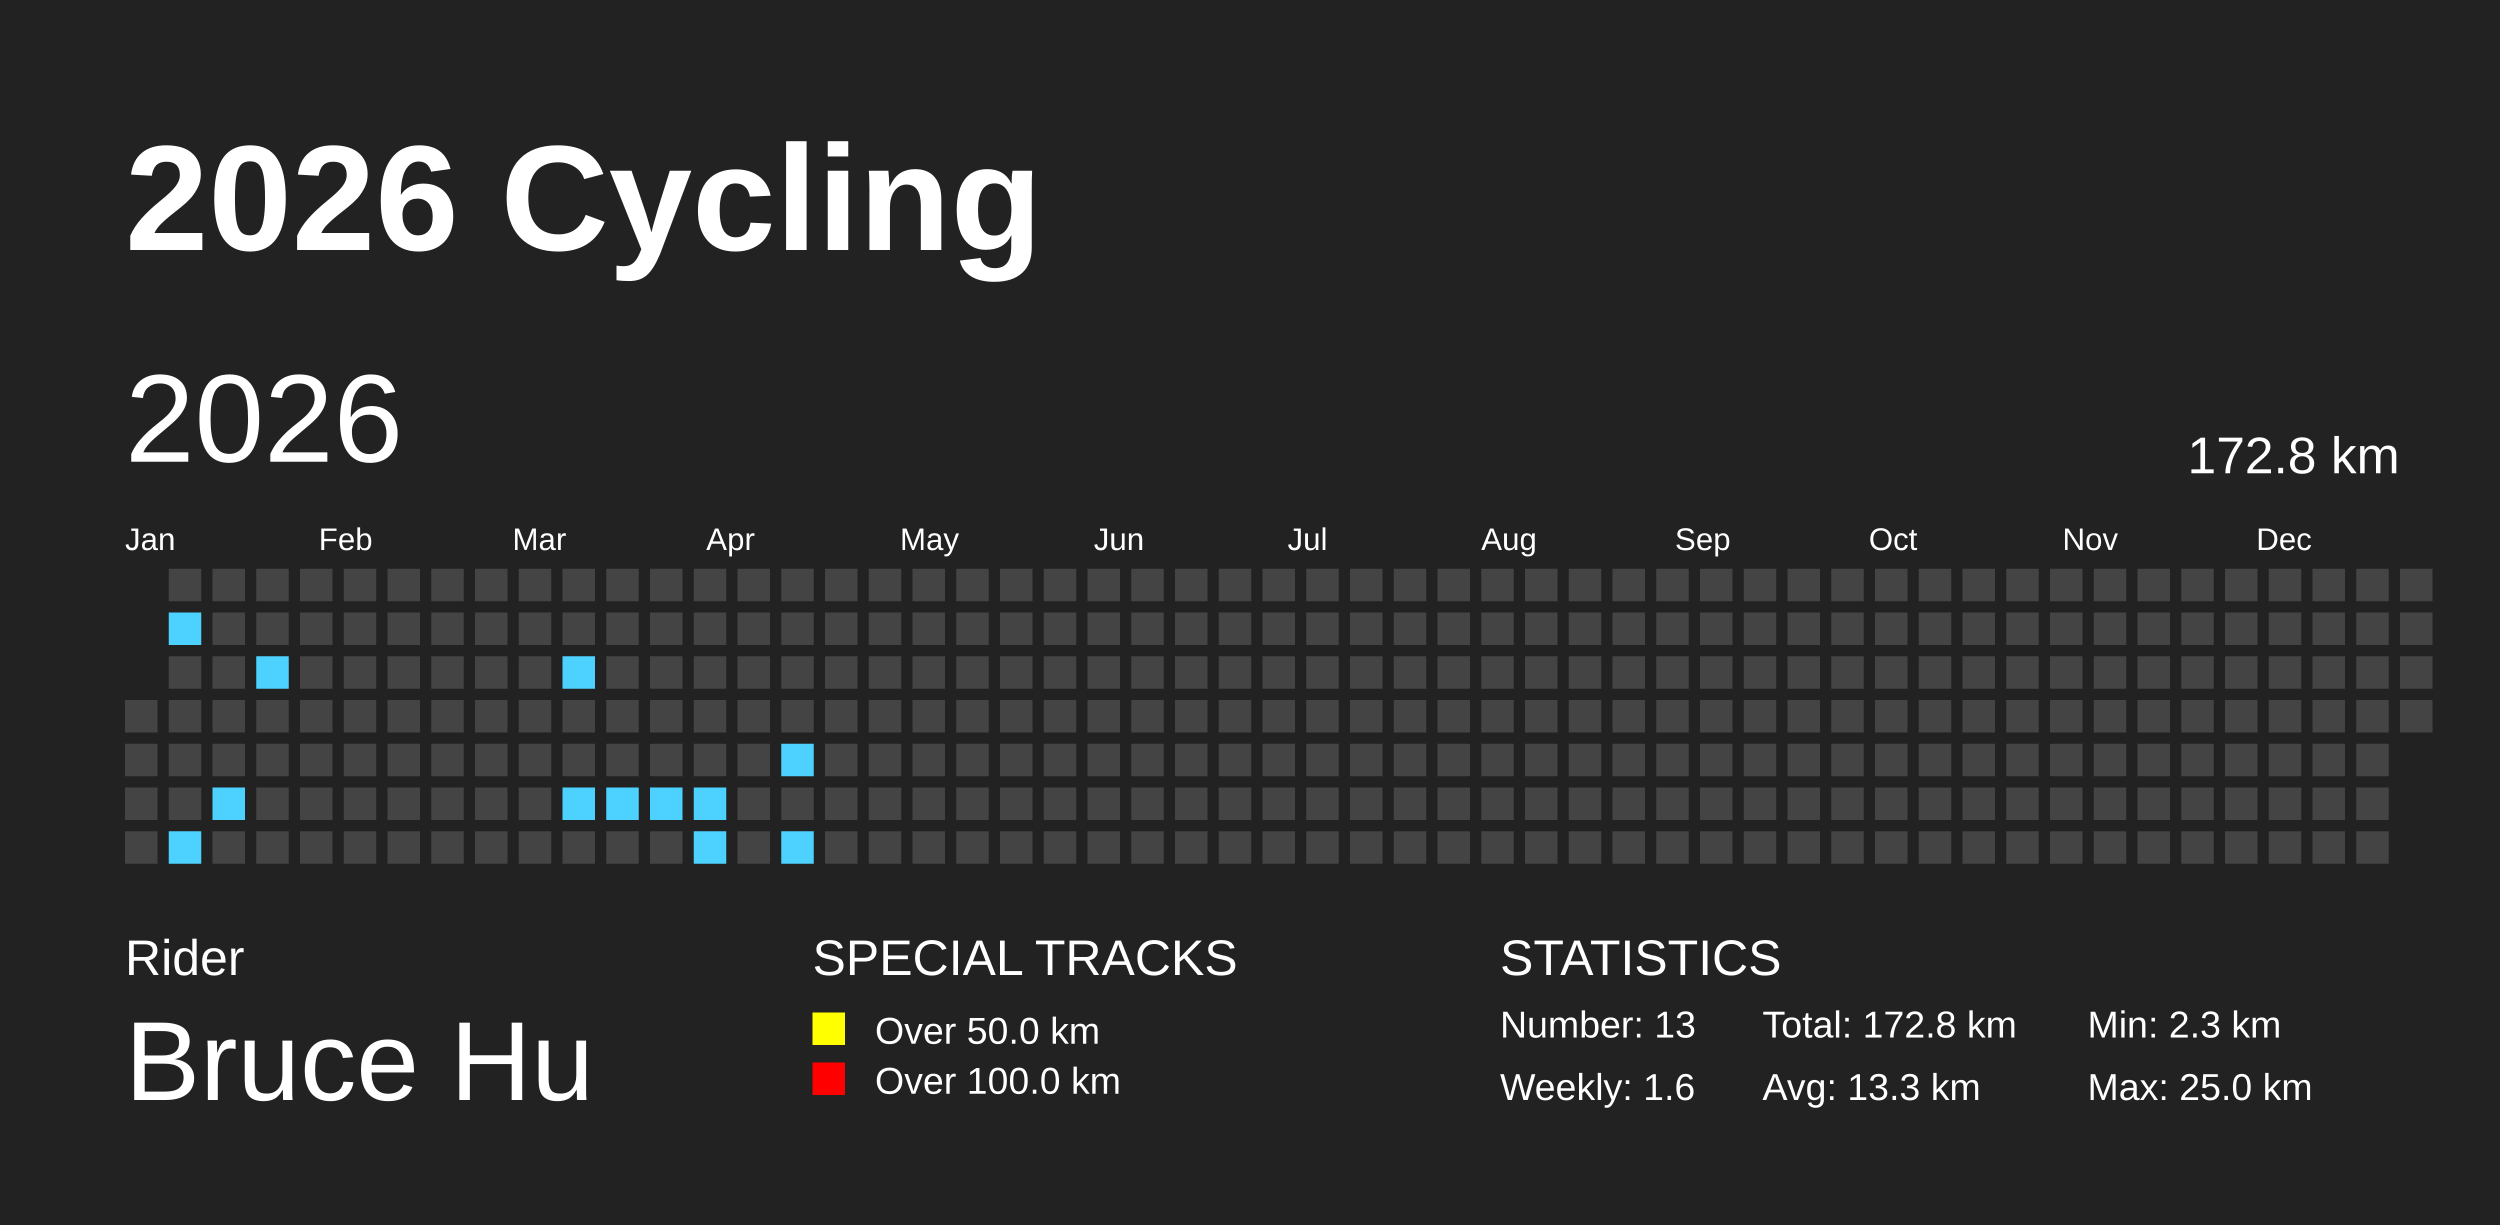
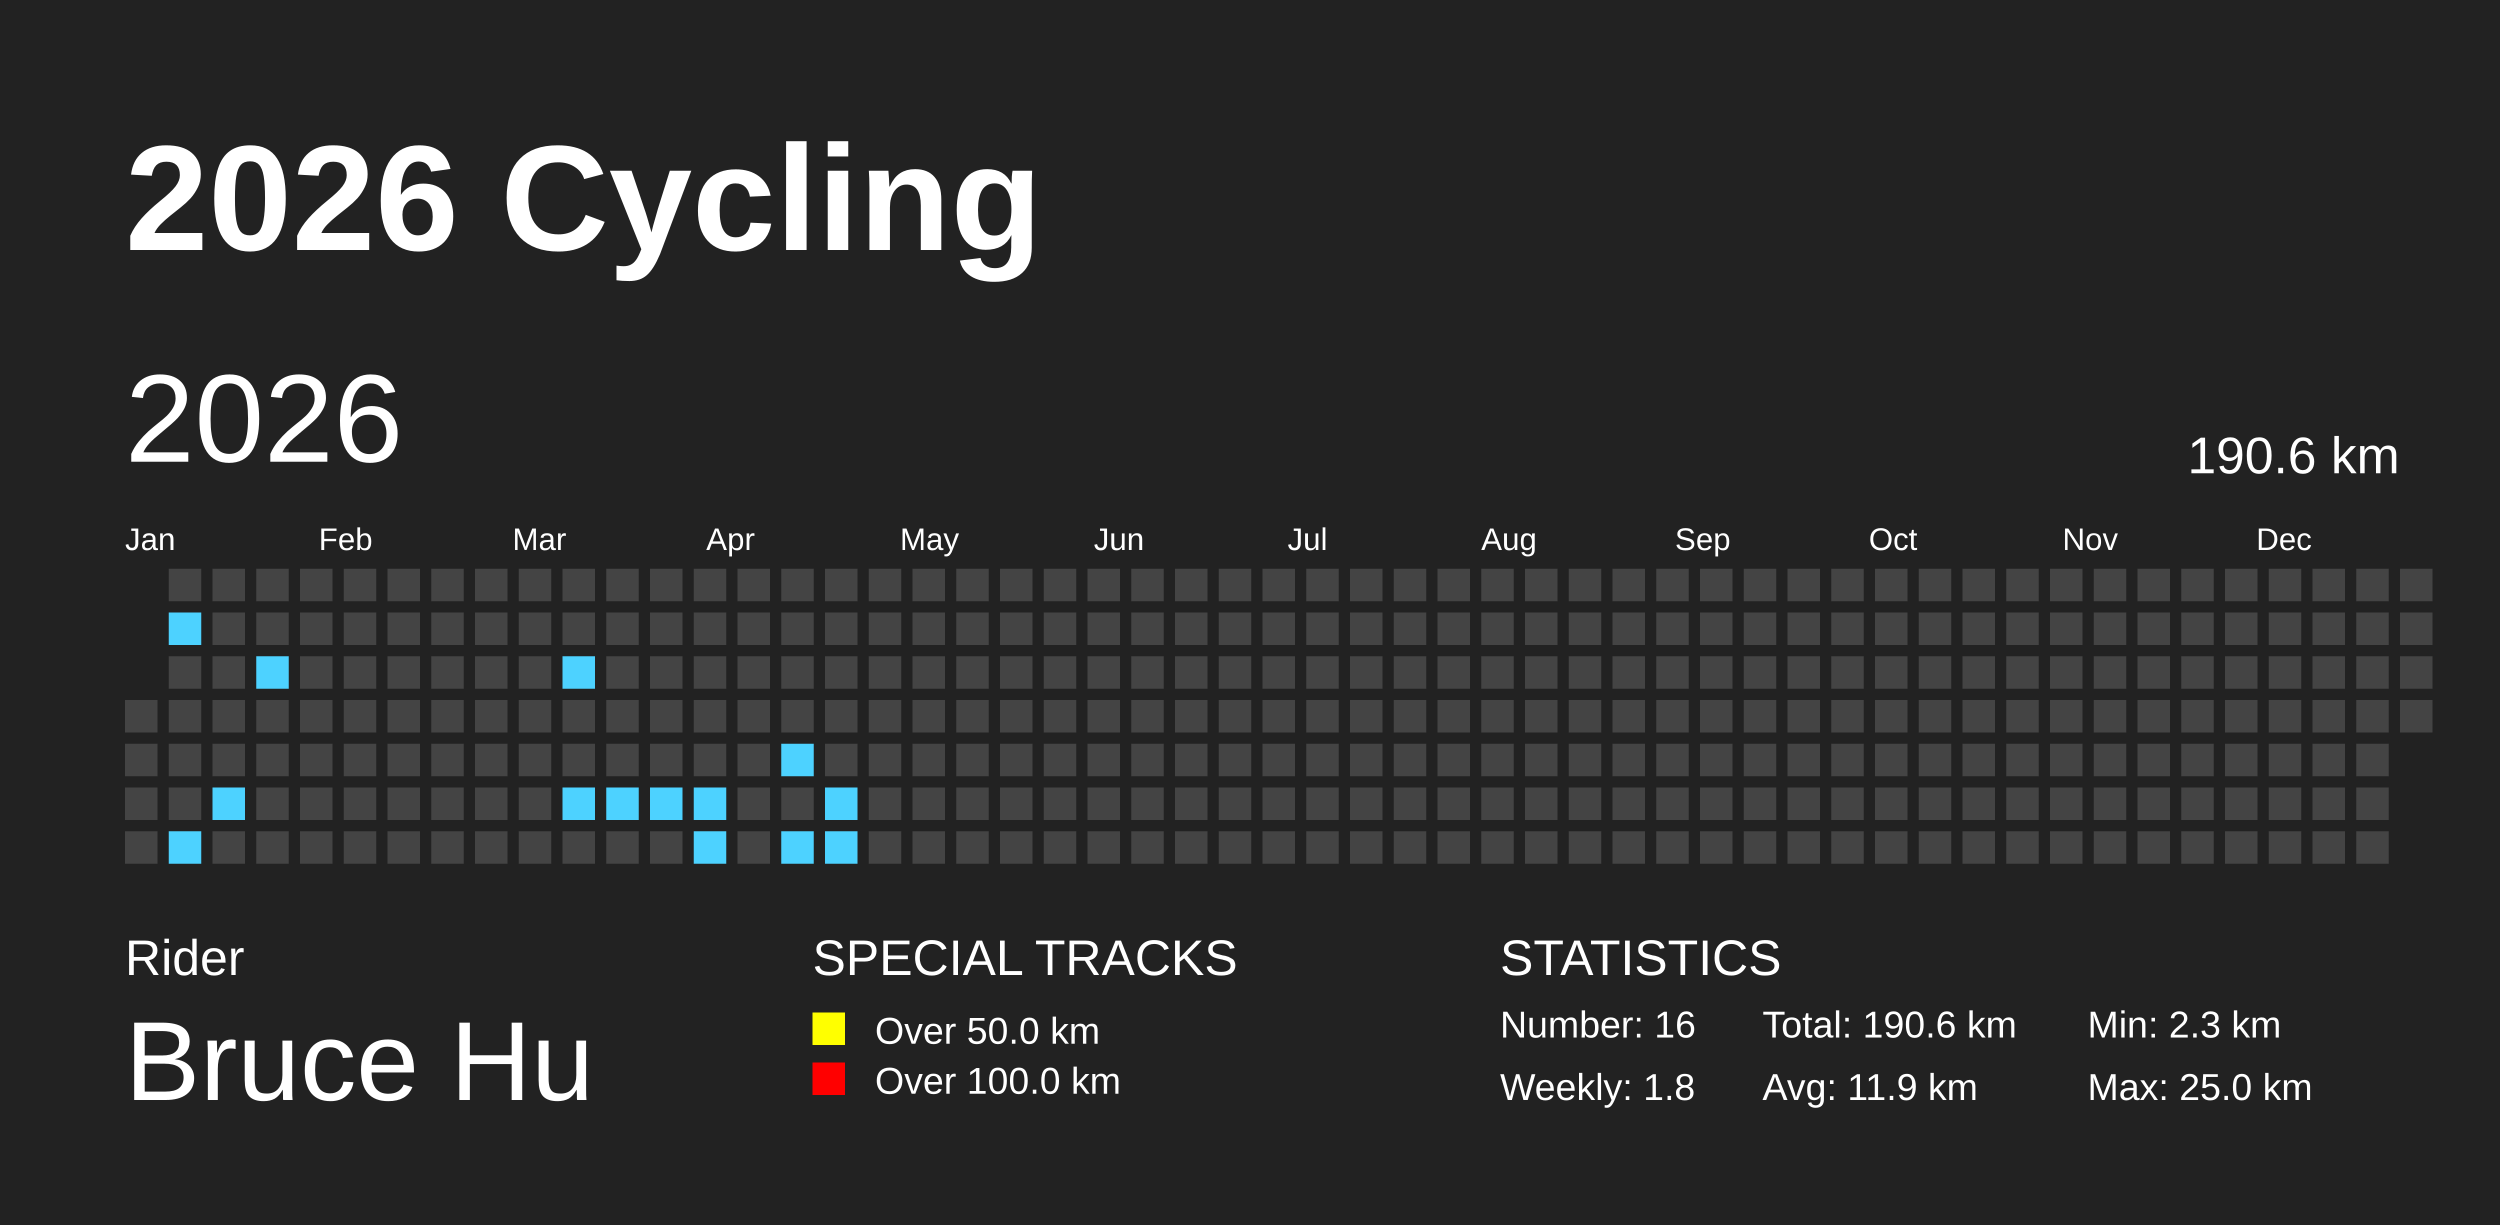
<svg xmlns="http://www.w3.org/2000/svg" baseProfile="full" height="98mm" version="1.1" viewBox="0,0,200,98" width="200mm">
  <defs />
  <rect fill="#222222" height="98" width="200" x="0" y="0" />
  <text fill="#FFFFFF" style="font-size:12px; font-family:Arial; font-weight:bold;" x="10" y="20">2026 Cycling</text>
  <text fill="#FFFFFF" style="font-size:4px; font-family:Arial" x="10" y="78">Rider</text>
  <text fill="#FFFFFF" style="font-size:9px; font-family:Arial" x="10" y="88">Bruce Hu</text>
  <text fill="#FFFFFF" style="font-size:4px; font-family:Arial" x="65" y="78">SPECIAL TRACKS</text>
  <rect fill="yellow" height="2.6" width="2.6" x="65" y="81" />
  <text fill="#FFFFFF" style="font-size:3px; font-family:Arial" x="70" y="83.5">Over 50.0 km</text>
  <rect fill="red" height="2.6" width="2.6" x="65" y="85" />
  <text fill="#FFFFFF" style="font-size:3px; font-family:Arial" x="70" y="87.5">Over 100.0 km</text>
  <text fill="#FFFFFF" style="font-size:4px; font-family:Arial" x="120" y="78">STATISTICS</text>
-   <text fill="#FFFFFF" style="font-size:3px; font-family:Arial" x="120" y="83">Number: 13</text>
-   <text fill="#FFFFFF" style="font-size:3px; font-family:Arial" x="120" y="88">Weekly: 1.6</text>
-   <text fill="#FFFFFF" style="font-size:3px; font-family:Arial" x="141" y="83">Total: 172.8 km</text>
-   <text fill="#FFFFFF" style="font-size:3px; font-family:Arial" x="141" y="88">Avg: 13.3 km</text>
+   <text fill="#FFFFFF" style="font-size:3px; font-family:Arial" x="120" y="83">Number: 16</text>
+   <text fill="#FFFFFF" style="font-size:3px; font-family:Arial" x="120" y="88">Weekly: 1.8</text>
+   <text fill="#FFFFFF" style="font-size:3px; font-family:Arial" x="141" y="83">Total: 190.6 km</text>
+   <text fill="#FFFFFF" style="font-size:3px; font-family:Arial" x="141" y="88">Avg: 11.9 km</text>
  <text fill="#FFFFFF" style="font-size:3px; font-family:Arial" x="167" y="83">Min: 2.3 km</text>
  <text fill="#FFFFFF" style="font-size:3px; font-family:Arial" x="167" y="88">Max: 25.0 km</text>
  <text dominant-baseline="hanging" fill="#FFFFFF" style="font-size:10.0px; font-family:Arial;" x="10" y="30">2026</text>
-   <text dominant-baseline="hanging" fill="#FFFFFF" style="font-size:4.125px; font-family:Arial;" x="175" y="35">172.8 km</text>
+   <text dominant-baseline="hanging" fill="#FFFFFF" style="font-size:4.125px; font-family:Arial;" x="175" y="35">190.6 km</text>
  <text fill="#FFFFFF" style="font-size:2.5px; font-family:Arial" x="10.0" y="44">Jan</text>
  <text fill="#FFFFFF" style="font-size:2.5px; font-family:Arial" x="25.5" y="44">Feb</text>
  <text fill="#FFFFFF" style="font-size:2.5px; font-family:Arial" x="41.0" y="44">Mar</text>
  <text fill="#FFFFFF" style="font-size:2.5px; font-family:Arial" x="56.5" y="44">Apr</text>
  <text fill="#FFFFFF" style="font-size:2.5px; font-family:Arial" x="72.0" y="44">May</text>
  <text fill="#FFFFFF" style="font-size:2.5px; font-family:Arial" x="87.5" y="44">Jun</text>
  <text fill="#FFFFFF" style="font-size:2.5px; font-family:Arial" x="103.0" y="44">Jul</text>
  <text fill="#FFFFFF" style="font-size:2.5px; font-family:Arial" x="118.5" y="44">Aug</text>
  <text fill="#FFFFFF" style="font-size:2.5px; font-family:Arial" x="134.0" y="44">Sep</text>
  <text fill="#FFFFFF" style="font-size:2.5px; font-family:Arial" x="149.5" y="44">Oct</text>
  <text fill="#FFFFFF" style="font-size:2.5px; font-family:Arial" x="165.0" y="44">Nov</text>
  <text fill="#FFFFFF" style="font-size:2.5px; font-family:Arial" x="180.5" y="44">Dec</text>
  <rect fill="#444444" height="2.6" width="2.6" x="10.0" y="56.0" />
  <rect fill="#444444" height="2.6" width="2.6" x="10.0" y="59.5" />
  <rect fill="#444444" height="2.6" width="2.6" x="10.0" y="63.0" />
  <rect fill="#444444" height="2.6" width="2.6" x="10.0" y="66.5" />
  <rect fill="#444444" height="2.6" width="2.6" x="13.5" y="45.5" />
  <rect fill="#4DD2FF" height="2.6" width="2.6" x="13.5" y="49.0" />
  <rect fill="#444444" height="2.6" width="2.6" x="13.5" y="52.5" />
  <rect fill="#444444" height="2.6" width="2.6" x="13.5" y="56.0" />
  <rect fill="#444444" height="2.6" width="2.6" x="13.5" y="59.5" />
  <rect fill="#444444" height="2.6" width="2.6" x="13.5" y="63.0" />
  <rect fill="#4DD2FF" height="2.6" width="2.6" x="13.5" y="66.5" />
  <rect fill="#444444" height="2.6" width="2.6" x="17.0" y="45.5" />
  <rect fill="#444444" height="2.6" width="2.6" x="17.0" y="49.0" />
  <rect fill="#444444" height="2.6" width="2.6" x="17.0" y="52.5" />
  <rect fill="#444444" height="2.6" width="2.6" x="17.0" y="56.0" />
  <rect fill="#444444" height="2.6" width="2.6" x="17.0" y="59.5" />
  <rect fill="#4DD2FF" height="2.6" width="2.6" x="17.0" y="63.0" />
  <rect fill="#444444" height="2.6" width="2.6" x="17.0" y="66.5" />
  <rect fill="#444444" height="2.6" width="2.6" x="20.5" y="45.5" />
  <rect fill="#444444" height="2.6" width="2.6" x="20.5" y="49.0" />
  <rect fill="#4DD2FF" height="2.6" width="2.6" x="20.5" y="52.5" />
  <rect fill="#444444" height="2.6" width="2.6" x="20.5" y="56.0" />
  <rect fill="#444444" height="2.6" width="2.6" x="20.5" y="59.5" />
  <rect fill="#444444" height="2.6" width="2.6" x="20.5" y="63.0" />
  <rect fill="#444444" height="2.6" width="2.6" x="20.5" y="66.5" />
  <rect fill="#444444" height="2.6" width="2.6" x="24.0" y="45.5" />
  <rect fill="#444444" height="2.6" width="2.6" x="24.0" y="49.0" />
  <rect fill="#444444" height="2.6" width="2.6" x="24.0" y="52.5" />
  <rect fill="#444444" height="2.6" width="2.6" x="24.0" y="56.0" />
  <rect fill="#444444" height="2.6" width="2.6" x="24.0" y="59.5" />
  <rect fill="#444444" height="2.6" width="2.6" x="24.0" y="63.0" />
  <rect fill="#444444" height="2.6" width="2.6" x="24.0" y="66.5" />
  <rect fill="#444444" height="2.6" width="2.6" x="27.5" y="45.5" />
  <rect fill="#444444" height="2.6" width="2.6" x="27.5" y="49.0" />
  <rect fill="#444444" height="2.6" width="2.6" x="27.5" y="52.5" />
  <rect fill="#444444" height="2.6" width="2.6" x="27.5" y="56.0" />
  <rect fill="#444444" height="2.6" width="2.6" x="27.5" y="59.5" />
  <rect fill="#444444" height="2.6" width="2.6" x="27.5" y="63.0" />
  <rect fill="#444444" height="2.6" width="2.6" x="27.5" y="66.5" />
  <rect fill="#444444" height="2.6" width="2.6" x="31.0" y="45.5" />
  <rect fill="#444444" height="2.6" width="2.6" x="31.0" y="49.0" />
  <rect fill="#444444" height="2.6" width="2.6" x="31.0" y="52.5" />
  <rect fill="#444444" height="2.6" width="2.6" x="31.0" y="56.0" />
  <rect fill="#444444" height="2.6" width="2.6" x="31.0" y="59.5" />
  <rect fill="#444444" height="2.6" width="2.6" x="31.0" y="63.0" />
  <rect fill="#444444" height="2.6" width="2.6" x="31.0" y="66.5" />
  <rect fill="#444444" height="2.6" width="2.6" x="34.5" y="45.5" />
  <rect fill="#444444" height="2.6" width="2.6" x="34.5" y="49.0" />
  <rect fill="#444444" height="2.6" width="2.6" x="34.5" y="52.5" />
  <rect fill="#444444" height="2.6" width="2.6" x="34.5" y="56.0" />
  <rect fill="#444444" height="2.6" width="2.6" x="34.5" y="59.5" />
  <rect fill="#444444" height="2.6" width="2.6" x="34.5" y="63.0" />
  <rect fill="#444444" height="2.6" width="2.6" x="34.5" y="66.5" />
  <rect fill="#444444" height="2.6" width="2.6" x="38.0" y="45.5" />
  <rect fill="#444444" height="2.6" width="2.6" x="38.0" y="49.0" />
  <rect fill="#444444" height="2.6" width="2.6" x="38.0" y="52.5" />
  <rect fill="#444444" height="2.6" width="2.6" x="38.0" y="56.0" />
  <rect fill="#444444" height="2.6" width="2.6" x="38.0" y="59.5" />
  <rect fill="#444444" height="2.6" width="2.6" x="38.0" y="63.0" />
  <rect fill="#444444" height="2.6" width="2.6" x="38.0" y="66.5" />
  <rect fill="#444444" height="2.6" width="2.6" x="41.5" y="45.5" />
  <rect fill="#444444" height="2.6" width="2.6" x="41.5" y="49.0" />
  <rect fill="#444444" height="2.6" width="2.6" x="41.5" y="52.5" />
  <rect fill="#444444" height="2.6" width="2.6" x="41.5" y="56.0" />
  <rect fill="#444444" height="2.6" width="2.6" x="41.5" y="59.5" />
  <rect fill="#444444" height="2.6" width="2.6" x="41.5" y="63.0" />
  <rect fill="#444444" height="2.6" width="2.6" x="41.5" y="66.5" />
  <rect fill="#444444" height="2.6" width="2.6" x="45.0" y="45.5" />
  <rect fill="#444444" height="2.6" width="2.6" x="45.0" y="49.0" />
  <rect fill="#4DD2FF" height="2.6" width="2.6" x="45.0" y="52.5" />
  <rect fill="#444444" height="2.6" width="2.6" x="45.0" y="56.0" />
  <rect fill="#444444" height="2.6" width="2.6" x="45.0" y="59.5" />
  <rect fill="#4DD2FF" height="2.6" width="2.6" x="45.0" y="63.0" />
  <rect fill="#444444" height="2.6" width="2.6" x="45.0" y="66.5" />
  <rect fill="#444444" height="2.6" width="2.6" x="48.5" y="45.5" />
  <rect fill="#444444" height="2.6" width="2.6" x="48.5" y="49.0" />
  <rect fill="#444444" height="2.6" width="2.6" x="48.5" y="52.5" />
  <rect fill="#444444" height="2.6" width="2.6" x="48.5" y="56.0" />
  <rect fill="#444444" height="2.6" width="2.6" x="48.5" y="59.5" />
  <rect fill="#4DD2FF" height="2.6" width="2.6" x="48.5" y="63.0" />
  <rect fill="#444444" height="2.6" width="2.6" x="48.5" y="66.5" />
  <rect fill="#444444" height="2.6" width="2.6" x="52.0" y="45.5" />
  <rect fill="#444444" height="2.6" width="2.6" x="52.0" y="49.0" />
  <rect fill="#444444" height="2.6" width="2.6" x="52.0" y="52.5" />
  <rect fill="#444444" height="2.6" width="2.6" x="52.0" y="56.0" />
  <rect fill="#444444" height="2.6" width="2.6" x="52.0" y="59.5" />
  <rect fill="#4DD2FF" height="2.6" width="2.6" x="52.0" y="63.0" />
  <rect fill="#444444" height="2.6" width="2.6" x="52.0" y="66.5" />
  <rect fill="#444444" height="2.6" width="2.6" x="55.5" y="45.5" />
  <rect fill="#444444" height="2.6" width="2.6" x="55.5" y="49.0" />
  <rect fill="#444444" height="2.6" width="2.6" x="55.5" y="52.5" />
  <rect fill="#444444" height="2.6" width="2.6" x="55.5" y="56.0" />
  <rect fill="#444444" height="2.6" width="2.6" x="55.5" y="59.5" />
  <rect fill="#4DD2FF" height="2.6" width="2.6" x="55.5" y="63.0" />
  <rect fill="#4DD2FF" height="2.6" width="2.6" x="55.5" y="66.5" />
  <rect fill="#444444" height="2.6" width="2.6" x="59.0" y="45.5" />
  <rect fill="#444444" height="2.6" width="2.6" x="59.0" y="49.0" />
  <rect fill="#444444" height="2.6" width="2.6" x="59.0" y="52.5" />
  <rect fill="#444444" height="2.6" width="2.6" x="59.0" y="56.0" />
  <rect fill="#444444" height="2.6" width="2.6" x="59.0" y="59.5" />
  <rect fill="#444444" height="2.6" width="2.6" x="59.0" y="63.0" />
  <rect fill="#444444" height="2.6" width="2.6" x="59.0" y="66.5" />
  <rect fill="#444444" height="2.6" width="2.6" x="62.5" y="45.5" />
  <rect fill="#444444" height="2.6" width="2.6" x="62.5" y="49.0" />
  <rect fill="#444444" height="2.6" width="2.6" x="62.5" y="52.5" />
  <rect fill="#444444" height="2.6" width="2.6" x="62.5" y="56.0" />
  <rect fill="#4DD2FF" height="2.6" width="2.6" x="62.5" y="59.5" />
  <rect fill="#444444" height="2.6" width="2.6" x="62.5" y="63.0" />
  <rect fill="#4DD2FF" height="2.6" width="2.6" x="62.5" y="66.5" />
  <rect fill="#444444" height="2.6" width="2.6" x="66.0" y="45.5" />
  <rect fill="#444444" height="2.6" width="2.6" x="66.0" y="49.0" />
  <rect fill="#444444" height="2.6" width="2.6" x="66.0" y="52.5" />
  <rect fill="#444444" height="2.6" width="2.6" x="66.0" y="56.0" />
  <rect fill="#444444" height="2.6" width="2.6" x="66.0" y="59.5" />
-   <rect fill="#444444" height="2.6" width="2.6" x="66.0" y="63.0" />
-   <rect fill="#444444" height="2.6" width="2.6" x="66.0" y="66.5" />
+   <rect fill="#4DD2FF" height="2.6" width="2.6" x="66.0" y="63.0" />
+   <rect fill="#4DD2FF" height="2.6" width="2.6" x="66.0" y="66.5" />
  <rect fill="#444444" height="2.6" width="2.6" x="69.5" y="45.5" />
  <rect fill="#444444" height="2.6" width="2.6" x="69.5" y="49.0" />
  <rect fill="#444444" height="2.6" width="2.6" x="69.5" y="52.5" />
  <rect fill="#444444" height="2.6" width="2.6" x="69.5" y="56.0" />
  <rect fill="#444444" height="2.6" width="2.6" x="69.5" y="59.5" />
  <rect fill="#444444" height="2.6" width="2.6" x="69.5" y="63.0" />
  <rect fill="#444444" height="2.6" width="2.6" x="69.5" y="66.5" />
  <rect fill="#444444" height="2.6" width="2.6" x="73.0" y="45.5" />
  <rect fill="#444444" height="2.6" width="2.6" x="73.0" y="49.0" />
  <rect fill="#444444" height="2.6" width="2.6" x="73.0" y="52.5" />
  <rect fill="#444444" height="2.6" width="2.6" x="73.0" y="56.0" />
  <rect fill="#444444" height="2.6" width="2.6" x="73.0" y="59.5" />
  <rect fill="#444444" height="2.6" width="2.6" x="73.0" y="63.0" />
  <rect fill="#444444" height="2.6" width="2.6" x="73.0" y="66.5" />
  <rect fill="#444444" height="2.6" width="2.6" x="76.5" y="45.5" />
  <rect fill="#444444" height="2.6" width="2.6" x="76.5" y="49.0" />
  <rect fill="#444444" height="2.6" width="2.6" x="76.5" y="52.5" />
  <rect fill="#444444" height="2.6" width="2.6" x="76.5" y="56.0" />
  <rect fill="#444444" height="2.6" width="2.6" x="76.5" y="59.5" />
  <rect fill="#444444" height="2.6" width="2.6" x="76.5" y="63.0" />
  <rect fill="#444444" height="2.6" width="2.6" x="76.5" y="66.5" />
  <rect fill="#444444" height="2.6" width="2.6" x="80.0" y="45.5" />
  <rect fill="#444444" height="2.6" width="2.6" x="80.0" y="49.0" />
  <rect fill="#444444" height="2.6" width="2.6" x="80.0" y="52.5" />
  <rect fill="#444444" height="2.6" width="2.6" x="80.0" y="56.0" />
  <rect fill="#444444" height="2.6" width="2.6" x="80.0" y="59.5" />
  <rect fill="#444444" height="2.6" width="2.6" x="80.0" y="63.0" />
  <rect fill="#444444" height="2.6" width="2.6" x="80.0" y="66.5" />
  <rect fill="#444444" height="2.6" width="2.6" x="83.5" y="45.5" />
  <rect fill="#444444" height="2.6" width="2.6" x="83.5" y="49.0" />
  <rect fill="#444444" height="2.6" width="2.6" x="83.5" y="52.5" />
  <rect fill="#444444" height="2.6" width="2.6" x="83.5" y="56.0" />
  <rect fill="#444444" height="2.6" width="2.6" x="83.5" y="59.5" />
  <rect fill="#444444" height="2.6" width="2.6" x="83.5" y="63.0" />
  <rect fill="#444444" height="2.6" width="2.6" x="83.5" y="66.5" />
  <rect fill="#444444" height="2.6" width="2.6" x="87.0" y="45.5" />
  <rect fill="#444444" height="2.6" width="2.6" x="87.0" y="49.0" />
  <rect fill="#444444" height="2.6" width="2.6" x="87.0" y="52.5" />
  <rect fill="#444444" height="2.6" width="2.6" x="87.0" y="56.0" />
  <rect fill="#444444" height="2.6" width="2.6" x="87.0" y="59.5" />
  <rect fill="#444444" height="2.6" width="2.6" x="87.0" y="63.0" />
  <rect fill="#444444" height="2.6" width="2.6" x="87.0" y="66.5" />
  <rect fill="#444444" height="2.6" width="2.6" x="90.5" y="45.5" />
  <rect fill="#444444" height="2.6" width="2.6" x="90.5" y="49.0" />
  <rect fill="#444444" height="2.6" width="2.6" x="90.5" y="52.5" />
  <rect fill="#444444" height="2.6" width="2.6" x="90.5" y="56.0" />
  <rect fill="#444444" height="2.6" width="2.6" x="90.5" y="59.5" />
  <rect fill="#444444" height="2.6" width="2.6" x="90.5" y="63.0" />
  <rect fill="#444444" height="2.6" width="2.6" x="90.5" y="66.5" />
  <rect fill="#444444" height="2.6" width="2.6" x="94.0" y="45.5" />
  <rect fill="#444444" height="2.6" width="2.6" x="94.0" y="49.0" />
  <rect fill="#444444" height="2.6" width="2.6" x="94.0" y="52.5" />
  <rect fill="#444444" height="2.6" width="2.6" x="94.0" y="56.0" />
  <rect fill="#444444" height="2.6" width="2.6" x="94.0" y="59.5" />
  <rect fill="#444444" height="2.6" width="2.6" x="94.0" y="63.0" />
  <rect fill="#444444" height="2.6" width="2.6" x="94.0" y="66.5" />
  <rect fill="#444444" height="2.6" width="2.6" x="97.5" y="45.5" />
  <rect fill="#444444" height="2.6" width="2.6" x="97.5" y="49.0" />
  <rect fill="#444444" height="2.6" width="2.6" x="97.5" y="52.5" />
  <rect fill="#444444" height="2.6" width="2.6" x="97.5" y="56.0" />
  <rect fill="#444444" height="2.6" width="2.6" x="97.5" y="59.5" />
  <rect fill="#444444" height="2.6" width="2.6" x="97.5" y="63.0" />
  <rect fill="#444444" height="2.6" width="2.6" x="97.5" y="66.5" />
  <rect fill="#444444" height="2.6" width="2.6" x="101.0" y="45.5" />
  <rect fill="#444444" height="2.6" width="2.6" x="101.0" y="49.0" />
  <rect fill="#444444" height="2.6" width="2.6" x="101.0" y="52.5" />
  <rect fill="#444444" height="2.6" width="2.6" x="101.0" y="56.0" />
  <rect fill="#444444" height="2.6" width="2.6" x="101.0" y="59.5" />
  <rect fill="#444444" height="2.6" width="2.6" x="101.0" y="63.0" />
  <rect fill="#444444" height="2.6" width="2.6" x="101.0" y="66.5" />
  <rect fill="#444444" height="2.6" width="2.6" x="104.5" y="45.5" />
  <rect fill="#444444" height="2.6" width="2.6" x="104.5" y="49.0" />
  <rect fill="#444444" height="2.6" width="2.6" x="104.5" y="52.5" />
  <rect fill="#444444" height="2.6" width="2.6" x="104.5" y="56.0" />
  <rect fill="#444444" height="2.6" width="2.6" x="104.5" y="59.5" />
  <rect fill="#444444" height="2.6" width="2.6" x="104.5" y="63.0" />
  <rect fill="#444444" height="2.6" width="2.6" x="104.5" y="66.5" />
  <rect fill="#444444" height="2.6" width="2.6" x="108.0" y="45.5" />
  <rect fill="#444444" height="2.6" width="2.6" x="108.0" y="49.0" />
  <rect fill="#444444" height="2.6" width="2.6" x="108.0" y="52.5" />
  <rect fill="#444444" height="2.6" width="2.6" x="108.0" y="56.0" />
  <rect fill="#444444" height="2.6" width="2.6" x="108.0" y="59.5" />
  <rect fill="#444444" height="2.6" width="2.6" x="108.0" y="63.0" />
  <rect fill="#444444" height="2.6" width="2.6" x="108.0" y="66.5" />
  <rect fill="#444444" height="2.6" width="2.6" x="111.5" y="45.5" />
  <rect fill="#444444" height="2.6" width="2.6" x="111.5" y="49.0" />
  <rect fill="#444444" height="2.6" width="2.6" x="111.5" y="52.5" />
  <rect fill="#444444" height="2.6" width="2.6" x="111.5" y="56.0" />
  <rect fill="#444444" height="2.6" width="2.6" x="111.5" y="59.5" />
  <rect fill="#444444" height="2.6" width="2.6" x="111.5" y="63.0" />
  <rect fill="#444444" height="2.6" width="2.6" x="111.5" y="66.5" />
  <rect fill="#444444" height="2.6" width="2.6" x="115.0" y="45.5" />
  <rect fill="#444444" height="2.6" width="2.6" x="115.0" y="49.0" />
  <rect fill="#444444" height="2.6" width="2.6" x="115.0" y="52.5" />
  <rect fill="#444444" height="2.6" width="2.6" x="115.0" y="56.0" />
  <rect fill="#444444" height="2.6" width="2.6" x="115.0" y="59.5" />
  <rect fill="#444444" height="2.6" width="2.6" x="115.0" y="63.0" />
  <rect fill="#444444" height="2.6" width="2.6" x="115.0" y="66.5" />
  <rect fill="#444444" height="2.6" width="2.6" x="118.5" y="45.5" />
  <rect fill="#444444" height="2.6" width="2.6" x="118.5" y="49.0" />
  <rect fill="#444444" height="2.6" width="2.6" x="118.5" y="52.5" />
  <rect fill="#444444" height="2.6" width="2.6" x="118.5" y="56.0" />
  <rect fill="#444444" height="2.6" width="2.6" x="118.5" y="59.5" />
  <rect fill="#444444" height="2.6" width="2.6" x="118.5" y="63.0" />
  <rect fill="#444444" height="2.6" width="2.6" x="118.5" y="66.5" />
  <rect fill="#444444" height="2.6" width="2.6" x="122.0" y="45.5" />
  <rect fill="#444444" height="2.6" width="2.6" x="122.0" y="49.0" />
  <rect fill="#444444" height="2.6" width="2.6" x="122.0" y="52.5" />
  <rect fill="#444444" height="2.6" width="2.6" x="122.0" y="56.0" />
  <rect fill="#444444" height="2.6" width="2.6" x="122.0" y="59.5" />
  <rect fill="#444444" height="2.6" width="2.6" x="122.0" y="63.0" />
  <rect fill="#444444" height="2.6" width="2.6" x="122.0" y="66.5" />
  <rect fill="#444444" height="2.6" width="2.6" x="125.5" y="45.5" />
  <rect fill="#444444" height="2.6" width="2.6" x="125.5" y="49.0" />
  <rect fill="#444444" height="2.6" width="2.6" x="125.5" y="52.5" />
  <rect fill="#444444" height="2.6" width="2.6" x="125.5" y="56.0" />
  <rect fill="#444444" height="2.6" width="2.6" x="125.5" y="59.5" />
  <rect fill="#444444" height="2.6" width="2.6" x="125.5" y="63.0" />
  <rect fill="#444444" height="2.6" width="2.6" x="125.5" y="66.5" />
  <rect fill="#444444" height="2.6" width="2.6" x="129.0" y="45.5" />
  <rect fill="#444444" height="2.6" width="2.6" x="129.0" y="49.0" />
  <rect fill="#444444" height="2.6" width="2.6" x="129.0" y="52.5" />
  <rect fill="#444444" height="2.6" width="2.6" x="129.0" y="56.0" />
  <rect fill="#444444" height="2.6" width="2.6" x="129.0" y="59.5" />
  <rect fill="#444444" height="2.6" width="2.6" x="129.0" y="63.0" />
  <rect fill="#444444" height="2.6" width="2.6" x="129.0" y="66.5" />
  <rect fill="#444444" height="2.6" width="2.6" x="132.5" y="45.5" />
  <rect fill="#444444" height="2.6" width="2.6" x="132.5" y="49.0" />
  <rect fill="#444444" height="2.6" width="2.6" x="132.5" y="52.5" />
  <rect fill="#444444" height="2.6" width="2.6" x="132.5" y="56.0" />
  <rect fill="#444444" height="2.6" width="2.6" x="132.5" y="59.5" />
  <rect fill="#444444" height="2.6" width="2.6" x="132.5" y="63.0" />
  <rect fill="#444444" height="2.6" width="2.6" x="132.5" y="66.5" />
  <rect fill="#444444" height="2.6" width="2.6" x="136.0" y="45.5" />
  <rect fill="#444444" height="2.6" width="2.6" x="136.0" y="49.0" />
  <rect fill="#444444" height="2.6" width="2.6" x="136.0" y="52.5" />
  <rect fill="#444444" height="2.6" width="2.6" x="136.0" y="56.0" />
  <rect fill="#444444" height="2.6" width="2.6" x="136.0" y="59.5" />
  <rect fill="#444444" height="2.6" width="2.6" x="136.0" y="63.0" />
  <rect fill="#444444" height="2.6" width="2.6" x="136.0" y="66.5" />
  <rect fill="#444444" height="2.6" width="2.6" x="139.5" y="45.5" />
  <rect fill="#444444" height="2.6" width="2.6" x="139.5" y="49.0" />
  <rect fill="#444444" height="2.6" width="2.6" x="139.5" y="52.5" />
  <rect fill="#444444" height="2.6" width="2.6" x="139.5" y="56.0" />
  <rect fill="#444444" height="2.6" width="2.6" x="139.5" y="59.5" />
  <rect fill="#444444" height="2.6" width="2.6" x="139.5" y="63.0" />
  <rect fill="#444444" height="2.6" width="2.6" x="139.5" y="66.5" />
  <rect fill="#444444" height="2.6" width="2.6" x="143.0" y="45.5" />
  <rect fill="#444444" height="2.6" width="2.6" x="143.0" y="49.0" />
  <rect fill="#444444" height="2.6" width="2.6" x="143.0" y="52.5" />
  <rect fill="#444444" height="2.6" width="2.6" x="143.0" y="56.0" />
  <rect fill="#444444" height="2.6" width="2.6" x="143.0" y="59.5" />
  <rect fill="#444444" height="2.6" width="2.6" x="143.0" y="63.0" />
  <rect fill="#444444" height="2.6" width="2.6" x="143.0" y="66.5" />
  <rect fill="#444444" height="2.6" width="2.6" x="146.5" y="45.5" />
  <rect fill="#444444" height="2.6" width="2.6" x="146.5" y="49.0" />
  <rect fill="#444444" height="2.6" width="2.6" x="146.5" y="52.5" />
  <rect fill="#444444" height="2.6" width="2.6" x="146.5" y="56.0" />
  <rect fill="#444444" height="2.6" width="2.6" x="146.5" y="59.5" />
  <rect fill="#444444" height="2.6" width="2.6" x="146.5" y="63.0" />
  <rect fill="#444444" height="2.6" width="2.6" x="146.5" y="66.5" />
  <rect fill="#444444" height="2.6" width="2.6" x="150.0" y="45.5" />
  <rect fill="#444444" height="2.6" width="2.6" x="150.0" y="49.0" />
  <rect fill="#444444" height="2.6" width="2.6" x="150.0" y="52.5" />
  <rect fill="#444444" height="2.6" width="2.6" x="150.0" y="56.0" />
  <rect fill="#444444" height="2.6" width="2.6" x="150.0" y="59.5" />
  <rect fill="#444444" height="2.6" width="2.6" x="150.0" y="63.0" />
  <rect fill="#444444" height="2.6" width="2.6" x="150.0" y="66.5" />
  <rect fill="#444444" height="2.6" width="2.6" x="153.5" y="45.5" />
  <rect fill="#444444" height="2.6" width="2.6" x="153.5" y="49.0" />
  <rect fill="#444444" height="2.6" width="2.6" x="153.5" y="52.5" />
  <rect fill="#444444" height="2.6" width="2.6" x="153.5" y="56.0" />
  <rect fill="#444444" height="2.6" width="2.6" x="153.5" y="59.5" />
  <rect fill="#444444" height="2.6" width="2.6" x="153.5" y="63.0" />
  <rect fill="#444444" height="2.6" width="2.6" x="153.5" y="66.5" />
  <rect fill="#444444" height="2.6" width="2.6" x="157.0" y="45.5" />
  <rect fill="#444444" height="2.6" width="2.6" x="157.0" y="49.0" />
  <rect fill="#444444" height="2.6" width="2.6" x="157.0" y="52.5" />
  <rect fill="#444444" height="2.6" width="2.6" x="157.0" y="56.0" />
  <rect fill="#444444" height="2.6" width="2.6" x="157.0" y="59.5" />
  <rect fill="#444444" height="2.6" width="2.6" x="157.0" y="63.0" />
  <rect fill="#444444" height="2.6" width="2.6" x="157.0" y="66.5" />
  <rect fill="#444444" height="2.6" width="2.6" x="160.5" y="45.5" />
  <rect fill="#444444" height="2.6" width="2.6" x="160.5" y="49.0" />
  <rect fill="#444444" height="2.6" width="2.6" x="160.5" y="52.5" />
  <rect fill="#444444" height="2.6" width="2.6" x="160.5" y="56.0" />
  <rect fill="#444444" height="2.6" width="2.6" x="160.5" y="59.5" />
  <rect fill="#444444" height="2.6" width="2.6" x="160.5" y="63.0" />
  <rect fill="#444444" height="2.6" width="2.6" x="160.5" y="66.5" />
  <rect fill="#444444" height="2.6" width="2.6" x="164.0" y="45.5" />
  <rect fill="#444444" height="2.6" width="2.6" x="164.0" y="49.0" />
  <rect fill="#444444" height="2.6" width="2.6" x="164.0" y="52.5" />
  <rect fill="#444444" height="2.6" width="2.6" x="164.0" y="56.0" />
  <rect fill="#444444" height="2.6" width="2.6" x="164.0" y="59.5" />
  <rect fill="#444444" height="2.6" width="2.6" x="164.0" y="63.0" />
  <rect fill="#444444" height="2.6" width="2.6" x="164.0" y="66.5" />
  <rect fill="#444444" height="2.6" width="2.6" x="167.5" y="45.5" />
  <rect fill="#444444" height="2.6" width="2.6" x="167.5" y="49.0" />
  <rect fill="#444444" height="2.6" width="2.6" x="167.5" y="52.5" />
  <rect fill="#444444" height="2.6" width="2.6" x="167.5" y="56.0" />
  <rect fill="#444444" height="2.6" width="2.6" x="167.5" y="59.5" />
  <rect fill="#444444" height="2.6" width="2.6" x="167.5" y="63.0" />
  <rect fill="#444444" height="2.6" width="2.6" x="167.5" y="66.5" />
  <rect fill="#444444" height="2.6" width="2.6" x="171.0" y="45.5" />
  <rect fill="#444444" height="2.6" width="2.6" x="171.0" y="49.0" />
  <rect fill="#444444" height="2.6" width="2.6" x="171.0" y="52.5" />
  <rect fill="#444444" height="2.6" width="2.6" x="171.0" y="56.0" />
  <rect fill="#444444" height="2.6" width="2.6" x="171.0" y="59.5" />
  <rect fill="#444444" height="2.6" width="2.6" x="171.0" y="63.0" />
  <rect fill="#444444" height="2.6" width="2.6" x="171.0" y="66.5" />
  <rect fill="#444444" height="2.6" width="2.6" x="174.5" y="45.5" />
  <rect fill="#444444" height="2.6" width="2.6" x="174.5" y="49.0" />
  <rect fill="#444444" height="2.6" width="2.6" x="174.5" y="52.5" />
  <rect fill="#444444" height="2.6" width="2.6" x="174.5" y="56.0" />
  <rect fill="#444444" height="2.6" width="2.6" x="174.5" y="59.5" />
  <rect fill="#444444" height="2.6" width="2.6" x="174.5" y="63.0" />
  <rect fill="#444444" height="2.6" width="2.6" x="174.5" y="66.5" />
  <rect fill="#444444" height="2.6" width="2.6" x="178.0" y="45.5" />
  <rect fill="#444444" height="2.6" width="2.6" x="178.0" y="49.0" />
  <rect fill="#444444" height="2.6" width="2.6" x="178.0" y="52.5" />
  <rect fill="#444444" height="2.6" width="2.6" x="178.0" y="56.0" />
  <rect fill="#444444" height="2.6" width="2.6" x="178.0" y="59.5" />
  <rect fill="#444444" height="2.6" width="2.6" x="178.0" y="63.0" />
  <rect fill="#444444" height="2.6" width="2.6" x="178.0" y="66.5" />
  <rect fill="#444444" height="2.6" width="2.6" x="181.5" y="45.5" />
  <rect fill="#444444" height="2.6" width="2.6" x="181.5" y="49.0" />
  <rect fill="#444444" height="2.6" width="2.6" x="181.5" y="52.5" />
  <rect fill="#444444" height="2.6" width="2.6" x="181.5" y="56.0" />
  <rect fill="#444444" height="2.6" width="2.6" x="181.5" y="59.5" />
  <rect fill="#444444" height="2.6" width="2.6" x="181.5" y="63.0" />
  <rect fill="#444444" height="2.6" width="2.6" x="181.5" y="66.5" />
  <rect fill="#444444" height="2.6" width="2.6" x="185.0" y="45.5" />
  <rect fill="#444444" height="2.6" width="2.6" x="185.0" y="49.0" />
  <rect fill="#444444" height="2.6" width="2.6" x="185.0" y="52.5" />
  <rect fill="#444444" height="2.6" width="2.6" x="185.0" y="56.0" />
  <rect fill="#444444" height="2.6" width="2.6" x="185.0" y="59.5" />
  <rect fill="#444444" height="2.6" width="2.6" x="185.0" y="63.0" />
  <rect fill="#444444" height="2.6" width="2.6" x="185.0" y="66.5" />
  <rect fill="#444444" height="2.6" width="2.6" x="188.5" y="45.5" />
  <rect fill="#444444" height="2.6" width="2.6" x="188.5" y="49.0" />
  <rect fill="#444444" height="2.6" width="2.6" x="188.5" y="52.5" />
  <rect fill="#444444" height="2.6" width="2.6" x="188.5" y="56.0" />
  <rect fill="#444444" height="2.6" width="2.6" x="188.5" y="59.5" />
  <rect fill="#444444" height="2.6" width="2.6" x="188.5" y="63.0" />
  <rect fill="#444444" height="2.6" width="2.6" x="188.5" y="66.5" />
  <rect fill="#444444" height="2.6" width="2.6" x="192.0" y="45.5" />
  <rect fill="#444444" height="2.6" width="2.6" x="192.0" y="49.0" />
  <rect fill="#444444" height="2.6" width="2.6" x="192.0" y="52.5" />
  <rect fill="#444444" height="2.6" width="2.6" x="192.0" y="56.0" />
</svg>
